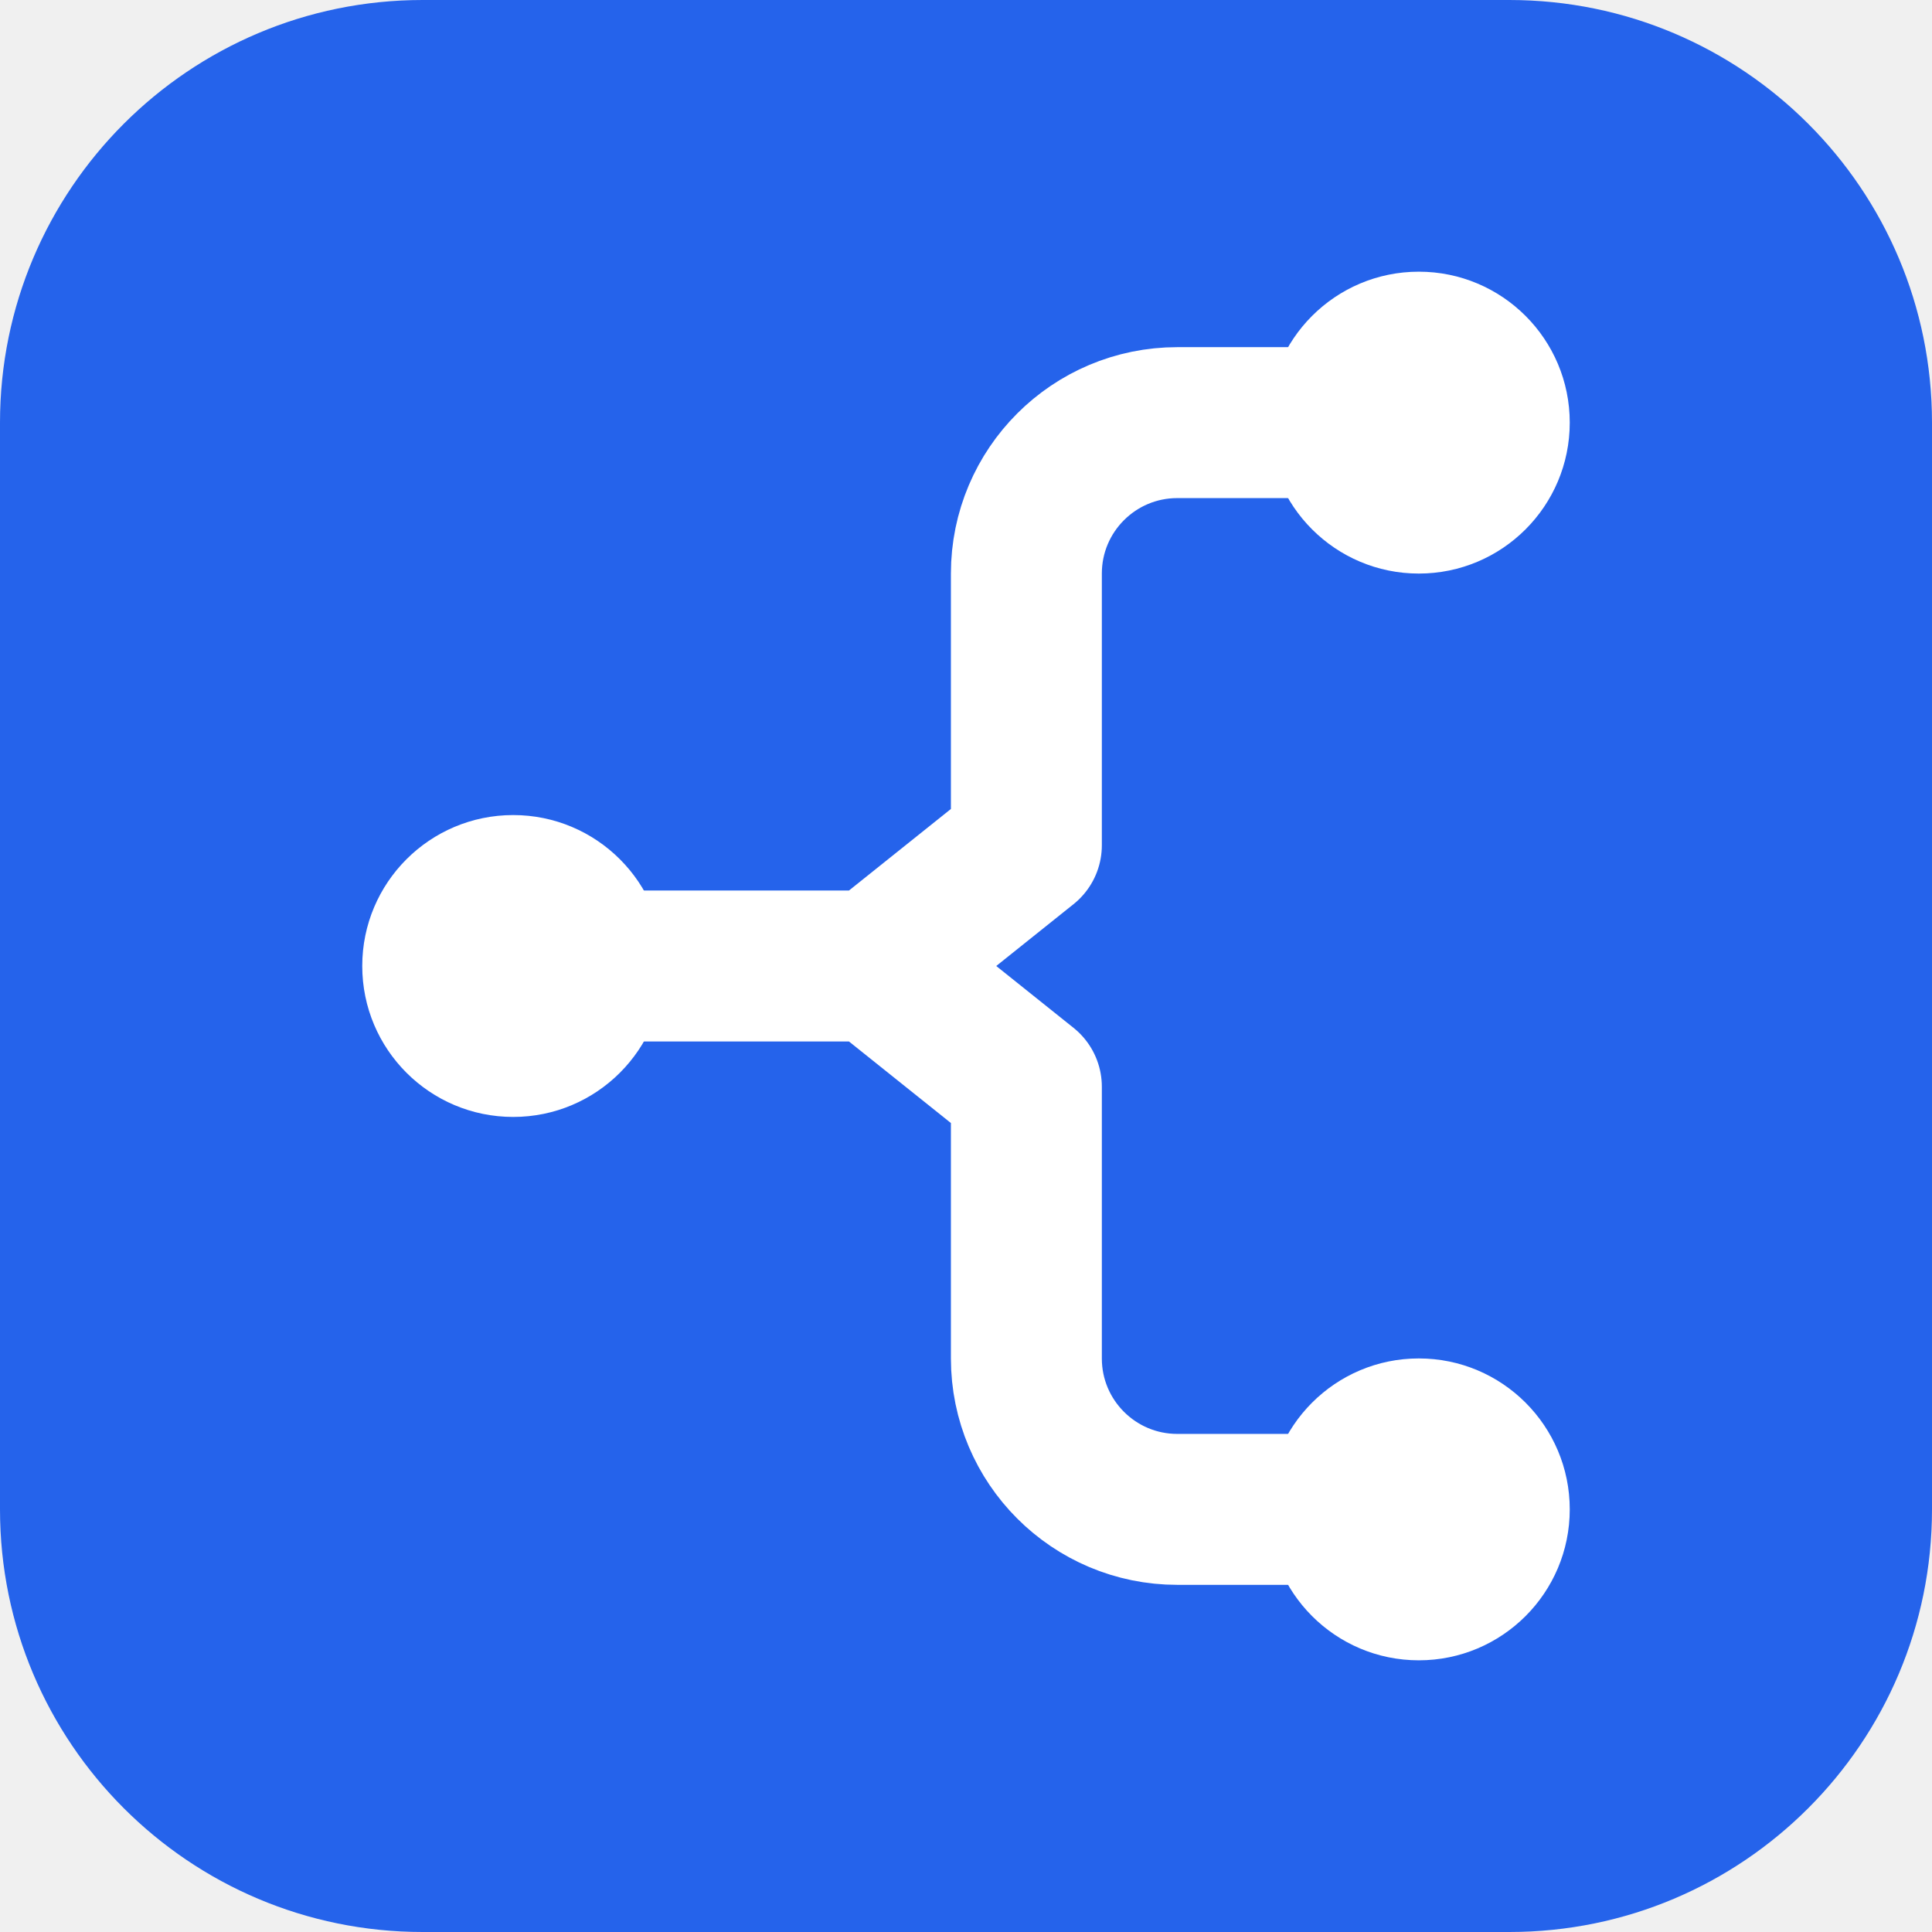
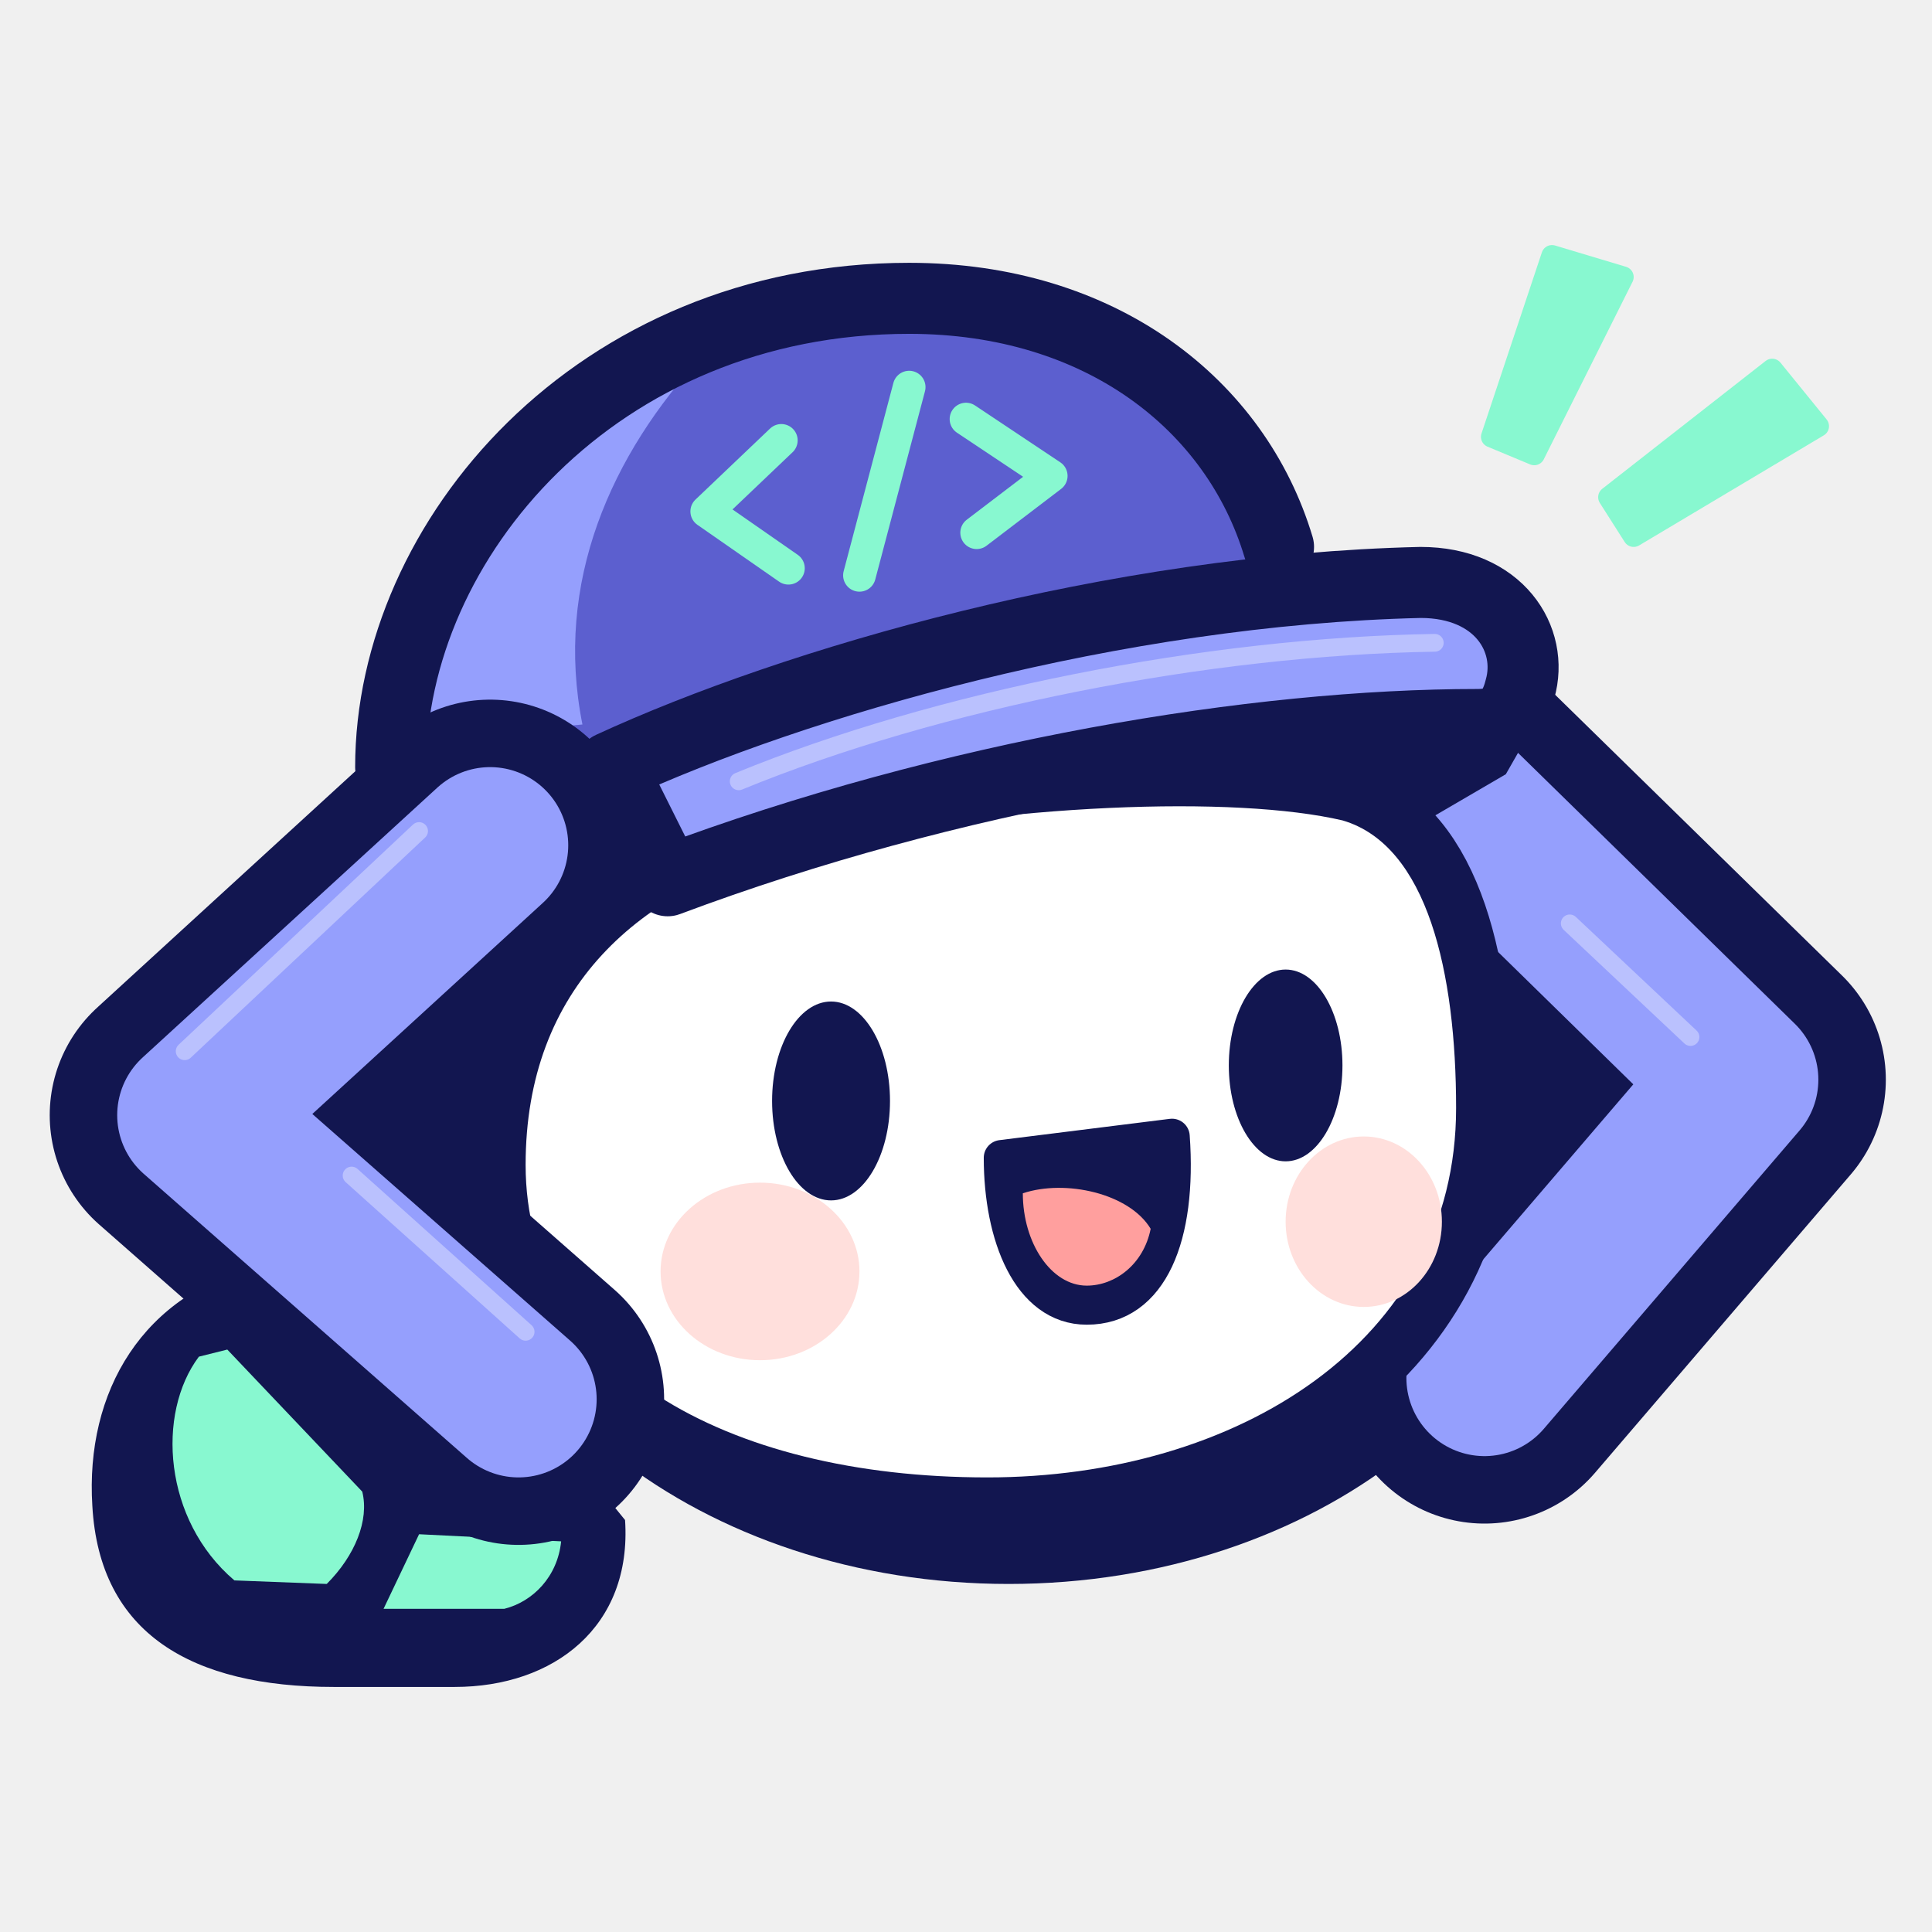
- <svg xmlns="http://www.w3.org/2000/svg" viewBox="0 0 32 32" width="32" height="32" role="img" aria-label="codebases">
-   <rect width="32" height="32" rx="7" fill="#2563eb" />
-   <g>
-     <path d="M8.5 16h6M22 7h-2.5A2.5 2.5 0 0 0 17 9.5V14l-2.5 2 2.5 2v4.5a2.5 2.5 0 0 0 2.5 2.5H22" fill="none" stroke="#ffffff" stroke-width="2.5" stroke-linecap="round" stroke-linejoin="round" />
-     <g fill="#ffffff">
-       <circle cx="8.5" cy="16" r="2.5" />
-       <circle cx="23.5" cy="7" r="2.5" />
-       <circle cx="23.5" cy="25" r="2.5" />
-     </g>
-   </g>
+ <svg xmlns="http://www.w3.org/2000/svg" viewBox="88 316 272 272" width="272" height="272" role="img" aria-label="codebases">
+   <path d="M125 494C108 498 100 512 101 528C102 546 115 553.5 135 553.5L152 553.5C166 553.5 177 545 176 530L150 498Z" fill="#121650" />
+   <path d="M116 507C110 515 111 530 121 538.5L134 539C138 535 140 530 139 526L120 506Z" fill="#88f8d0" />
+   <path d="M142 542.5L147 532L167 533C166.5 538 163 541.5 159 542.5Z" fill="#88f8d0" />
+   <path d="M152 478A78 61 0 0 1 308 478A78 61 0 0 1 152 478Z" fill="#121650" />
+   <path d="M132 473L170 438L170 508ZM317 468L288 438L288 502Z" fill="#121650" />
+   <path d="M286 422L333 468L297 510" fill="none" stroke="#121650" stroke-width="41" stroke-linecap="round" stroke-linejoin="round" />
+   <path d="M286 422L333 468L297 510" fill="none" stroke="#959ffd" stroke-width="22" stroke-linecap="round" stroke-linejoin="round" />
+   <path d="M309 446L326 462" fill="none" stroke="#ffffff" stroke-width="2.5" stroke-linecap="round" stroke-linejoin="round" opacity="0.35" />
+   <path d="M162 480C162 455 178 441 200 435.5C230 429 262 428 277 431.5C289 435 293 453 293 472C293 505 262 524 227 524C190 524 162 508 162 480Z" fill="none" stroke="#121650" stroke-width="16" stroke-linecap="round" stroke-linejoin="round" />
+   <path d="M162 480C162 455 178 441 200 435.5C230 429 262 428 277 431.5C289 435 293 453 293 472C293 505 262 524 227 524C190 524 162 508 162 480Z" fill="#ffffff" />
+   <path d="M181 495A14 12.5 0 0 1 209 495A14 12.5 0 0 1 181 495Z" fill="#ffdfdc" />
+   <path d="M269 488A11 12 0 0 1 291 488A11 12 0 0 1 269 488Z" fill="#ffdfdc" />
+   <path d="M196.7 471A8.3 14 0 0 1 213.3 471A8.3 14 0 0 1 196.7 471Z" fill="#121650" />
+   <path d="M261 466A8 13.5 0 0 1 277 466A8 13.5 0 0 1 261 466Z" fill="#121650" />
+   <path d="M229 479L253 476C254 490 250 500 241 500C233 500 229 490 229 479Z" fill="#121650" stroke="#121650" stroke-width="5" stroke-linecap="round" stroke-linejoin="round" />
+   <path d="M232 484C238 482 247 484 250 489C249 494 245 497 241 497C236 497 232 491 232 484Z" fill="#ff9f9e" />
+   <path d="M160 432L175 425L250 405L302 402L304 418L300 425L288 432L270 426L230 424L200 430L176 439L160 441Z" fill="#121650" />
+   <path d="M143 424C143 392 172 358 216 358C243 358 262 373 268 393L272 402L180 430Z" fill="#5c5fcf" />
+   <path d="M148 420C148 398 164 376 187 366C174 380 166 398 170 418Z" fill="#959ffd" />
+   <path d="M143 424C143 392 172 358 216 358C243 358 262 373 268 393" fill="none" stroke="#121650" stroke-width="10" stroke-linecap="round" stroke-linejoin="round" />
+   <path d="M198 378L187.5 388L199 396" fill="none" stroke="#88f8d0" stroke-width="4.6" stroke-linecap="round" stroke-linejoin="round" />
+   <path d="M216 370.5L209 397" fill="none" stroke="#88f8d0" stroke-width="4.6" stroke-linecap="round" stroke-linejoin="round" />
+   <path d="M224 375L236 383L225.5 391" fill="none" stroke="#88f8d0" stroke-width="4.6" stroke-linecap="round" stroke-linejoin="round" />
+   <path d="M174 424C200 412 245 399 288 398C299 398 304 406 302 413C301 417 299 418 296 418C265 418 222 425 182 440Z" fill="#959ffd" stroke="#121650" stroke-width="10" stroke-linecap="round" stroke-linejoin="round" />
+   <path d="M192 426C220 414.5 258 407 290 406.5" fill="none" stroke="#ffffff" stroke-width="2.5" stroke-linecap="round" stroke-linejoin="round" opacity="0.35" />
+   <path d="M157 435L115.5 473L161 513" fill="none" stroke="#121650" stroke-width="41" stroke-linecap="round" stroke-linejoin="round" />
+   <path d="M157 435L115.5 473L161 513" fill="none" stroke="#959ffd" stroke-width="22" stroke-linecap="round" stroke-linejoin="round" />
+   <path d="M114 464L147 433" fill="none" stroke="#ffffff" stroke-width="2.5" stroke-linecap="round" stroke-linejoin="round" opacity="0.35" />
+   <path d="M137.5 481.5L162 503.5" fill="none" stroke="#ffffff" stroke-width="2.5" stroke-linecap="round" stroke-linejoin="round" opacity="0.35" />
+   <path d="M306.5 352L316.5 355L304 380L298 377.5Z" fill="#88f8d0" stroke="#88f8d0" stroke-width="3" stroke-linecap="round" stroke-linejoin="round" />
+   <path d="M337.5 368L344 376L318 391.5L314.5 386Z" fill="#88f8d0" stroke="#88f8d0" stroke-width="3" stroke-linecap="round" stroke-linejoin="round" />
</svg>
